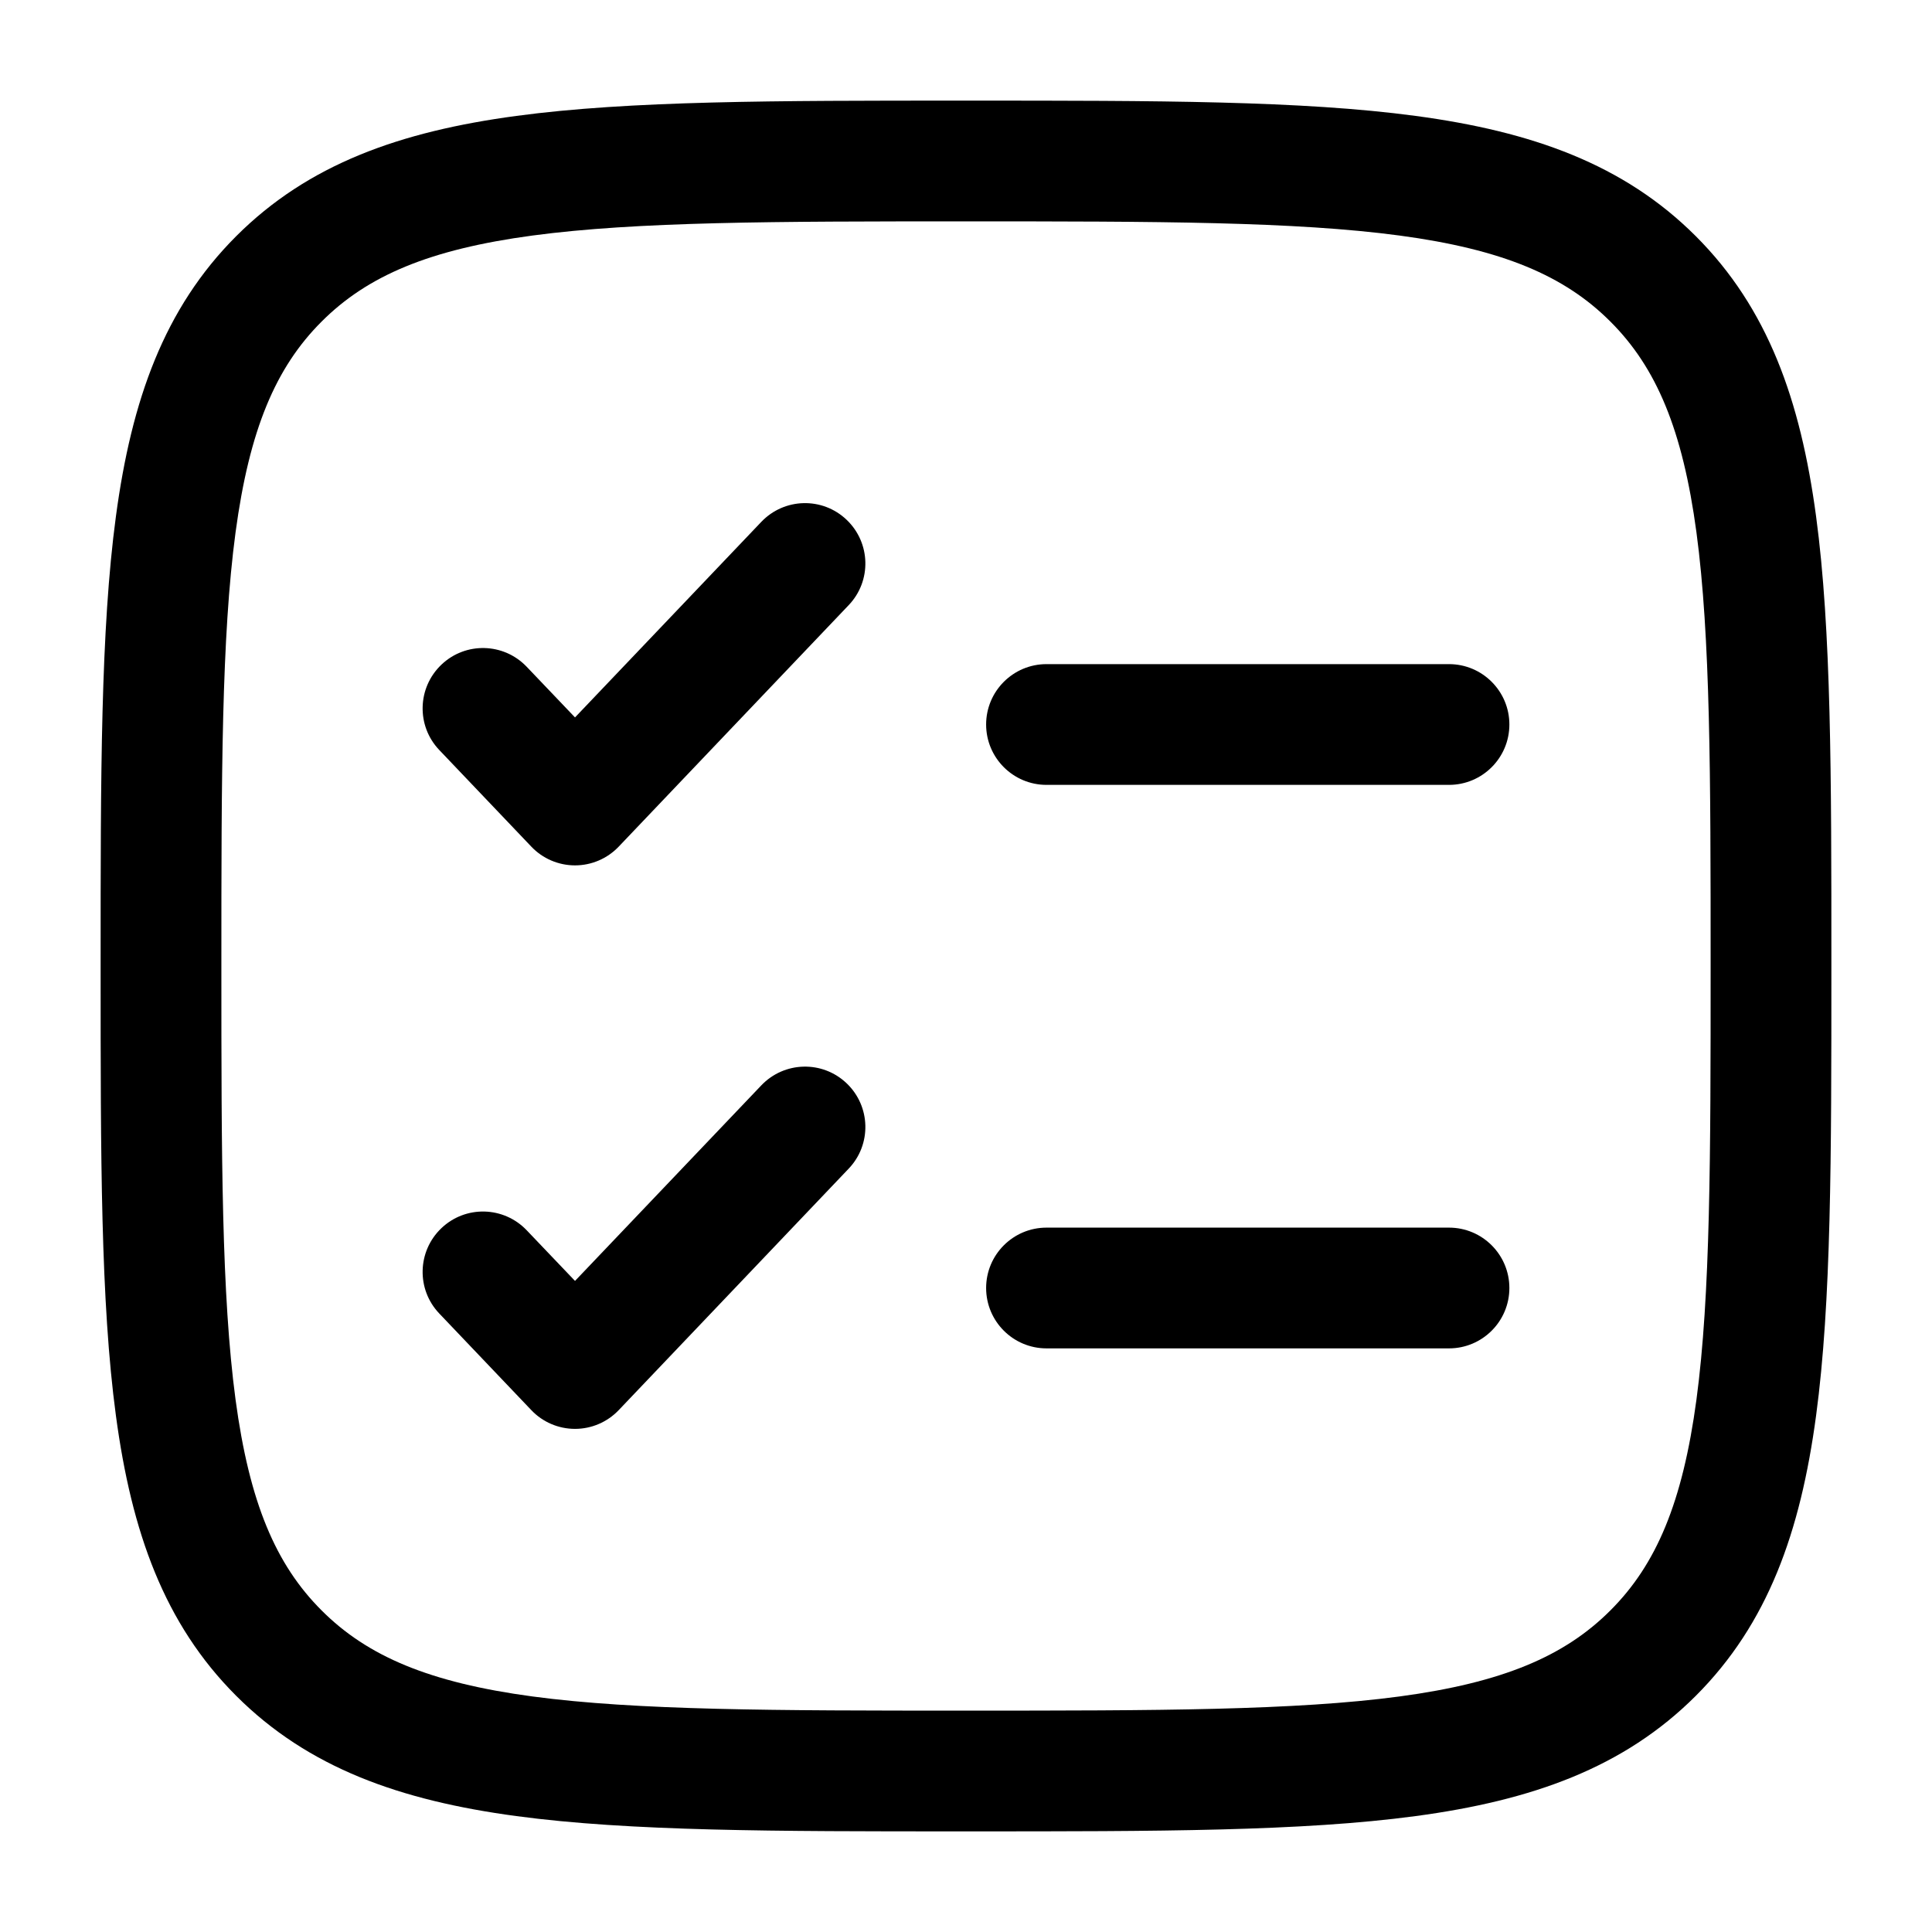
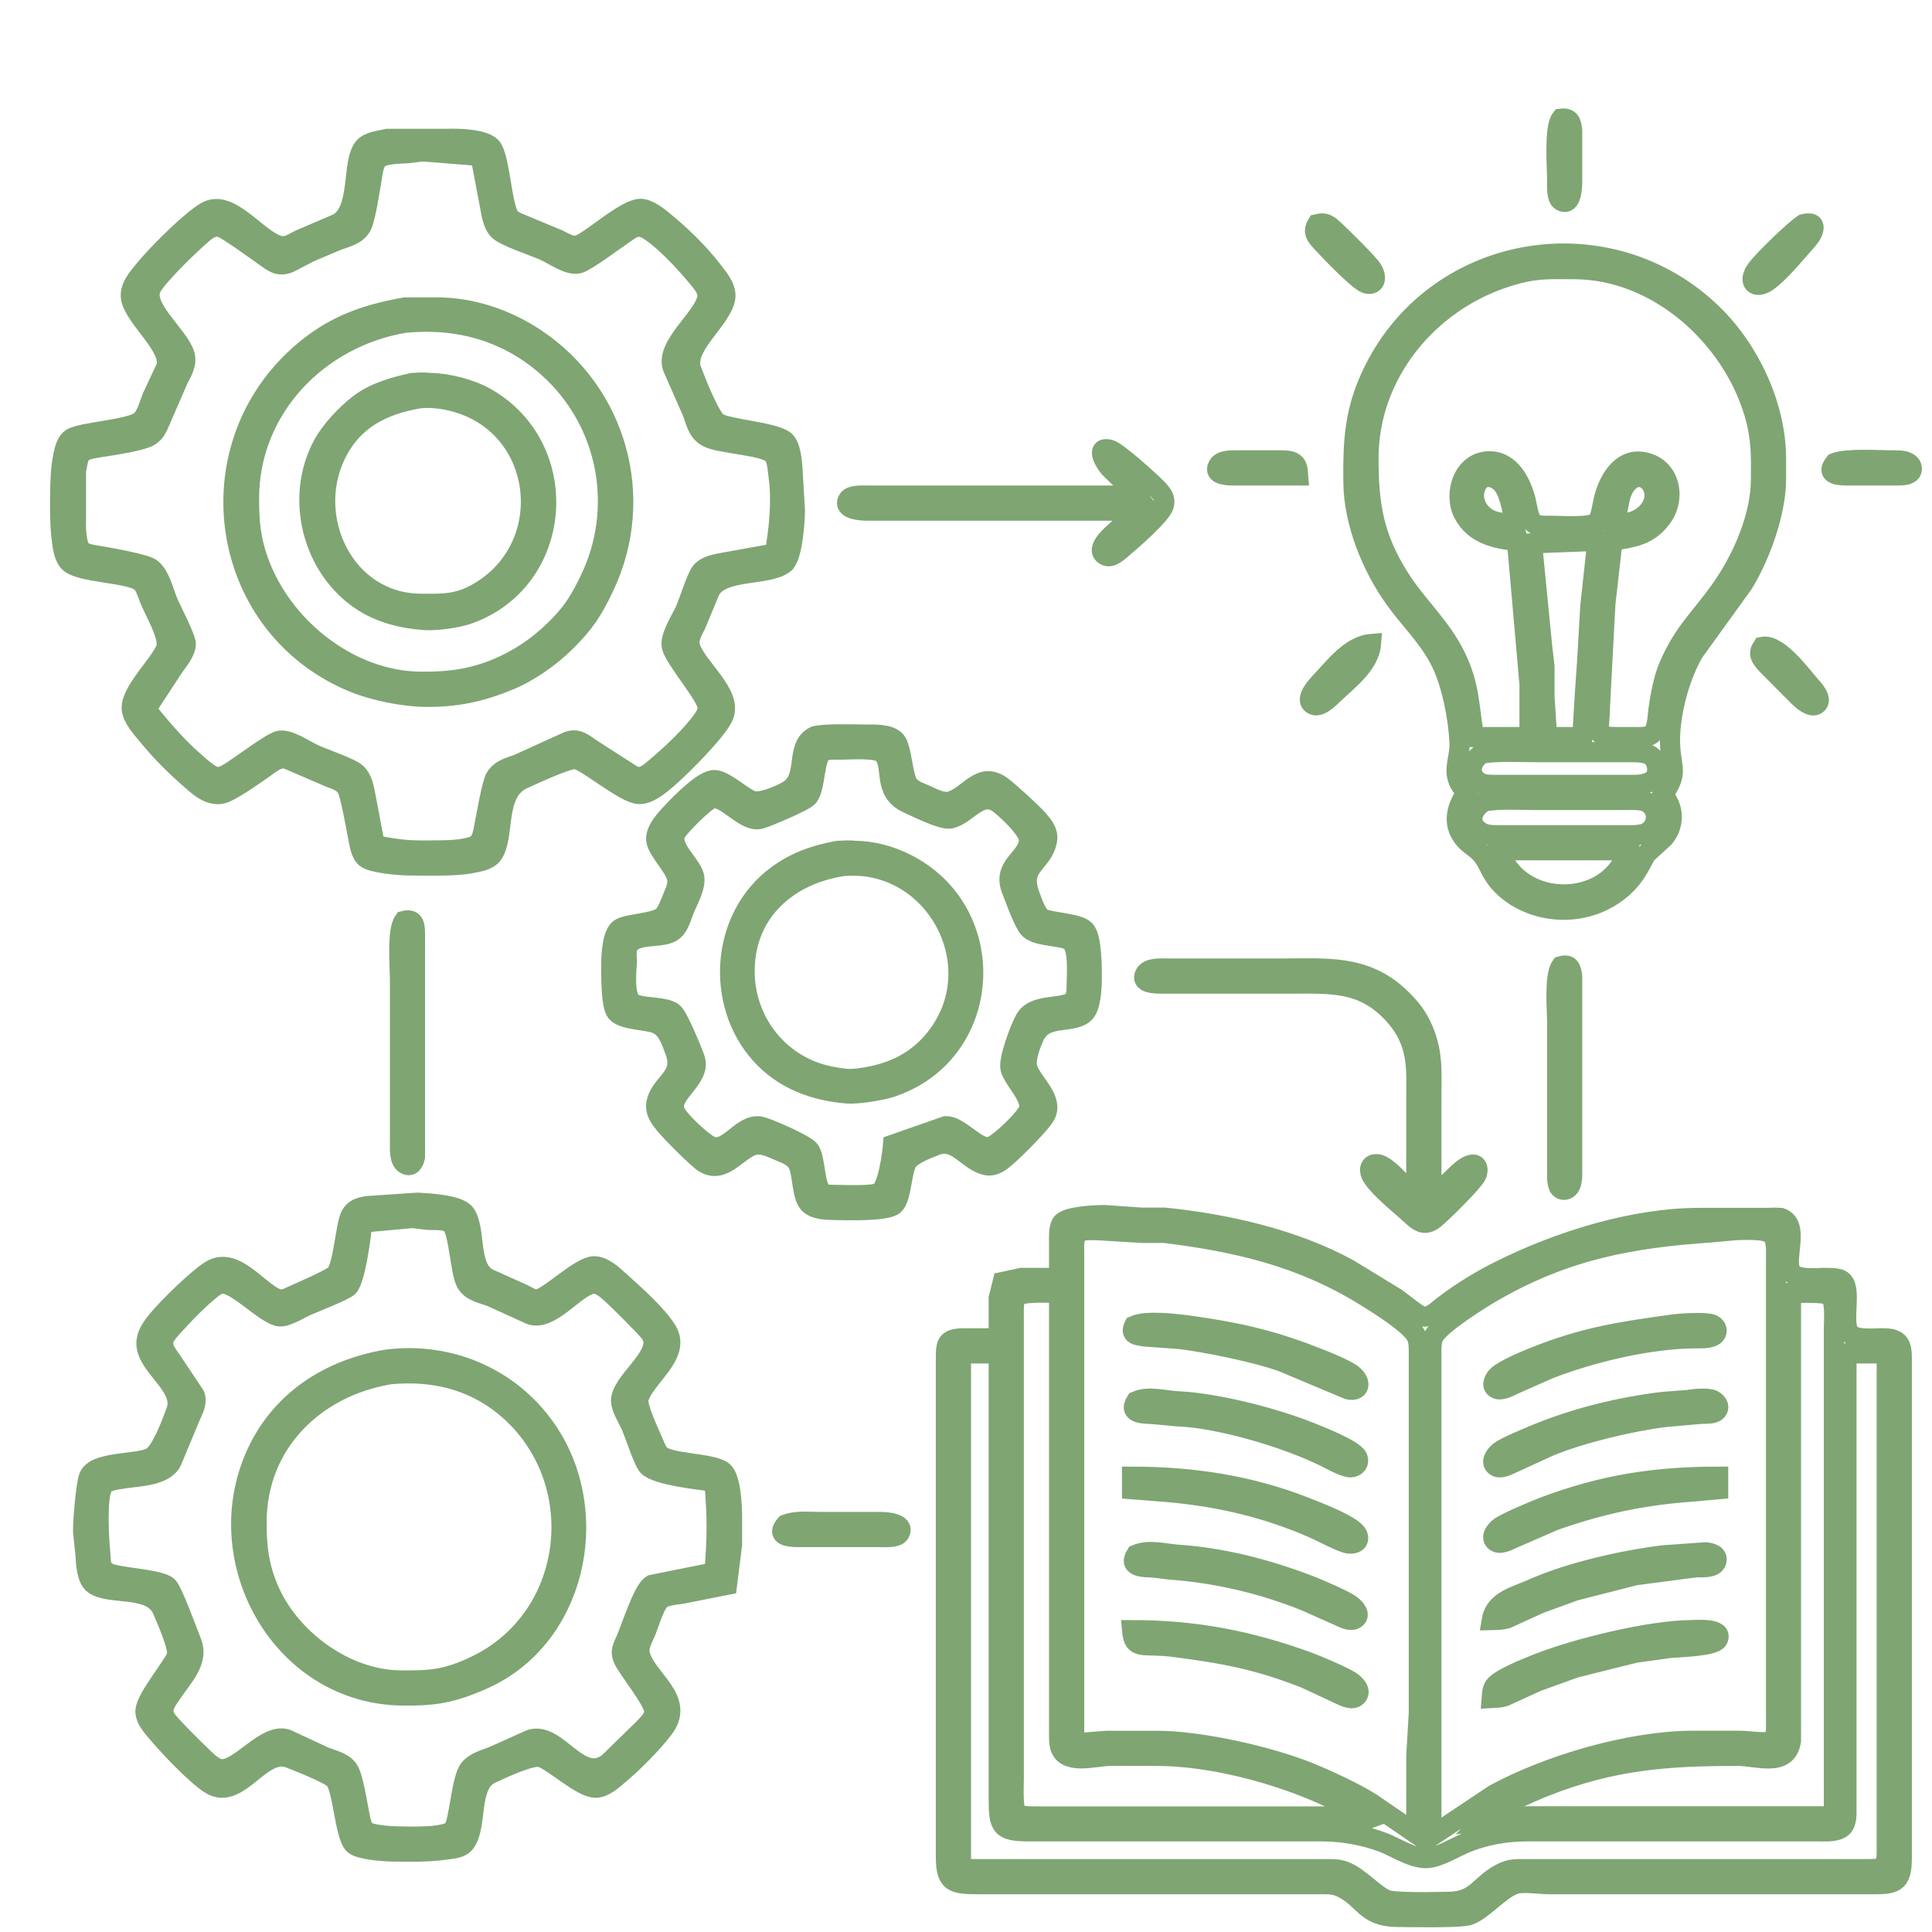
- <svg xmlns="http://www.w3.org/2000/svg" width="800px" height="800px" viewBox="0 0 24 24" fill="black">
-   <path fill-rule="evenodd" clip-rule="evenodd" d="M11.943 1.25H12.057C14.366 1.25 16.175 1.25 17.586 1.44C19.031 1.634 20.171 2.039 21.066 2.934C21.961 3.829 22.366 4.969 22.56 6.414C22.75 7.825 22.75 9.634 22.75 11.943V12.057C22.75 14.366 22.75 16.175 22.56 17.586C22.366 19.031 21.961 20.171 21.066 21.066C20.171 21.961 19.031 22.366 17.586 22.56C16.175 22.75 14.366 22.75 12.057 22.75H11.943C9.634 22.75 7.825 22.75 6.414 22.56C4.969 22.366 3.829 21.961 2.934 21.066C2.039 20.171 1.634 19.031 1.44 17.586C1.25 16.175 1.25 14.366 1.25 12.057V11.943C1.25 9.634 1.25 7.825 1.44 6.414C1.634 4.969 2.039 3.829 2.934 2.934C3.829 2.039 4.969 1.634 6.414 1.44C7.825 1.25 9.634 1.25 11.943 1.25ZM6.614 2.926C5.335 3.098 4.564 3.425 3.995 3.995C3.425 4.564 3.098 5.335 2.926 6.614C2.752 7.914 2.75 9.622 2.75 12C2.75 14.378 2.752 16.086 2.926 17.386C3.098 18.665 3.425 19.436 3.995 20.005C4.564 20.575 5.335 20.902 6.614 21.074C7.914 21.248 9.622 21.25 12 21.25C14.378 21.25 16.086 21.248 17.386 21.074C18.665 20.902 19.436 20.575 20.005 20.005C20.575 19.436 20.902 18.665 21.074 17.386C21.248 16.086 21.25 14.378 21.25 12C21.25 9.622 21.248 7.914 21.074 6.614C20.902 5.335 20.575 4.564 20.005 3.995C19.436 3.425 18.665 3.098 17.386 2.926C16.086 2.752 14.378 2.75 12 2.75C9.622 2.75 7.914 2.752 6.614 2.926ZM10.517 6.457C10.817 6.743 10.829 7.217 10.543 7.517L7.686 10.517C7.544 10.666 7.348 10.75 7.143 10.75C6.938 10.75 6.741 10.666 6.6 10.517L5.457 9.317C5.171 9.017 5.183 8.543 5.483 8.257C5.783 7.971 6.257 7.983 6.543 8.283L7.143 8.912L9.457 6.483C9.743 6.183 10.217 6.171 10.517 6.457ZM12.25 9C12.25 8.586 12.586 8.25 13 8.25H18C18.414 8.25 18.75 8.586 18.75 9C18.75 9.414 18.414 9.75 18 9.75H13C12.586 9.75 12.25 9.414 12.25 9ZM10.517 13.457C10.817 13.743 10.829 14.217 10.543 14.517L7.686 17.517C7.544 17.666 7.348 17.75 7.143 17.75C6.938 17.75 6.741 17.666 6.6 17.517L5.457 16.317C5.171 16.017 5.183 15.543 5.483 15.257C5.783 14.971 6.257 14.983 6.543 15.283L7.143 15.912L9.457 13.483C9.743 13.183 10.217 13.171 10.517 13.457ZM12.25 16C12.25 15.586 12.586 15.25 13 15.25H18C18.414 15.25 18.75 15.586 18.75 16C18.75 16.414 18.414 16.75 18 16.75H13C12.586 16.75 12.25 16.414 12.25 16Z" />
+ <svg xmlns="http://www.w3.org/2000/svg" width="100" height="100" fill="none" stroke="#7fa573" stroke-width="8" viewBox="0 0 768 768">
+   <path id="Selection" d="M 620.58,47.17            C 624.13,46.74 624.66,48.75 624.97,52.00              624.97,52.00 624.97,71.00 624.97,71.00              625.00,72.94 625.09,82.47 620.58,79.83              618.64,78.69 619.00,73.97 619.00,72.00              618.99,66.62 617.73,50.86 620.58,47.17 Z            M 154.00,55.21            C 154.00,55.21 178.00,55.21 178.00,55.21              182.22,55.01 192.37,55.29 195.27,58.51              198.82,62.46 199.36,82.67 202.73,86.49              203.90,87.82 205.44,88.38 207.02,89.03              207.02,89.03 222.00,95.27 222.00,95.27              224.57,96.52 227.03,98.30 230.00,97.43              234.74,96.03 249.04,82.53 255.00,83.03              257.72,83.26 260.94,85.65 263.00,87.32              270.60,93.49 277.61,100.23 283.57,108.00              285.90,111.03 289.16,114.91 288.20,119.00              286.16,127.70 271.51,137.96 274.83,147.00              276.33,151.09 282.17,166.02 285.22,168.02              289.35,170.72 308.74,171.78 312.27,175.56              314.14,177.57 314.67,182.32 314.93,185.00              314.93,185.00 316.00,203.00 316.00,203.00              315.95,207.33 315.00,221.55 311.69,224.07              304.92,229.21 286.45,225.92 282.10,235.04              282.10,235.04 276.74,248.00 276.74,248.00              275.40,250.80 273.41,253.77 274.30,257.00              276.54,265.18 291.75,276.02 287.42,285.00              284.49,291.08 270.41,305.07 265.00,309.70              262.24,312.06 257.80,315.80 254.00,315.65              248.37,315.42 233.42,302.63 229.00,301.77              226.03,301.19 211.65,308.00 208.00,309.62              196.24,314.86 200.96,332.35 195.84,339.57              194.06,342.08 189.85,342.65 187.00,343.20              180.56,344.43 168.93,344.08 162.00,344.00              158.58,343.96 147.98,343.07 145.51,341.07              143.35,339.31 142.92,335.60 142.40,333.00              141.66,329.34 139.32,315.56 137.84,313.22              136.22,310.66 133.66,309.97 131.00,308.95              131.00,308.95 114.00,301.63 114.00,301.63              110.34,300.90 107.81,303.34 105.00,305.28              101.54,307.68 91.57,314.88 88.00,315.54              83.75,316.34 80.01,313.44 77.00,310.82              69.52,304.31 64.77,299.63 58.43,292.00              56.27,289.39 52.75,285.44 52.38,282.00              51.65,275.16 63.21,264.52 65.94,258.00              67.84,253.46 61.28,242.85 59.42,238.00              58.66,236.01 57.79,233.07 56.30,231.56              52.31,227.52 31.90,227.89 27.51,223.49              25.31,221.29 24.86,216.99 24.51,214.00              23.63,208.49 23.73,190.51 24.51,185.00              25.09,181.77 25.53,176.23 28.43,174.28              32.14,171.80 51.62,170.79 55.73,167.42              58.33,165.27 59.21,161.06 60.45,158.00              60.45,158.00 66.07,146.00 66.07,146.00              68.55,138.13 54.17,127.09 52.18,119.00              51.06,114.46 54.96,110.25 57.62,107.00              62.32,101.26 75.78,87.69 82.00,84.16              91.46,78.79 102.32,95.45 111.00,97.69              114.08,98.49 116.37,96.66 119.00,95.37              119.00,95.37 133.98,88.95 133.98,88.95              143.76,84.12 139.52,64.37 144.74,58.51              146.78,56.21 151.09,55.91 154.00,55.21 Z            M 191.00,62.00            C 191.00,62.00 168.00,60.18 168.00,60.18              168.00,60.18 162.00,60.91 162.00,60.91              158.91,61.14 153.03,61.00 150.56,62.98              148.48,64.66 148.17,68.51 147.75,71.00              147.11,74.83 145.25,87.10 143.69,89.89              141.65,93.54 137.61,94.22 134.00,95.61              134.00,95.61 123.00,100.26 123.00,100.26              123.00,100.26 115.00,104.43 115.00,104.43              110.60,106.21 108.53,104.17 105.00,101.71              101.98,99.60 90.63,91.27 88.00,90.42              84.33,89.23 81.58,91.90 79.00,94.17              74.57,98.09 63.01,109.26 60.30,114.00              55.79,121.91 71.01,133.12 73.38,141.00              74.46,144.62 72.32,147.85 70.75,151.00              70.75,151.00 63.38,168.00 63.38,168.00              62.45,170.08 61.70,171.76 59.78,173.15              56.83,175.27 45.10,176.90 41.00,177.59              38.74,177.97 34.28,178.43 32.60,179.93              30.95,181.40 30.72,184.88 30.21,187.00              30.21,187.00 30.21,207.00 30.21,207.00              30.03,209.66 30.38,216.38 32.01,218.42              33.56,220.36 37.67,220.68 40.00,221.08              43.70,221.71 57.40,224.16 59.87,225.85              63.47,228.32 64.95,234.92 66.60,239.00              68.01,242.46 73.87,253.51 73.86,256.00              73.85,259.02 70.84,262.61 69.14,265.00              69.14,265.00 58.00,282.00 58.00,282.00              63.79,289.06 70.10,296.62 77.00,302.58              79.09,304.38 83.35,308.49 86.00,308.85              88.68,309.20 91.86,306.75 94.00,305.33              97.30,303.15 108.16,295.05 111.00,294.47              114.87,293.68 121.28,298.28 125.00,299.97              128.81,301.71 139.45,305.23 141.70,307.42              144.28,309.92 144.72,313.64 145.40,317.00              145.40,317.00 149.00,336.00 149.00,336.00              161.85,338.42 164.07,338.15 177.00,338.00              180.09,337.96 187.00,337.46 189.49,335.69              191.74,334.09 192.09,330.53 192.60,328.00              193.34,324.35 195.50,311.53 196.98,309.11              199.04,305.74 202.57,305.06 206.00,303.77              206.00,303.77 226.00,294.67 226.00,294.67              229.77,293.45 232.01,295.66 235.00,297.66              235.00,297.66 252.00,308.58 252.00,308.58              255.71,309.78 258.35,307.09 261.00,304.87              266.92,299.89 275.05,292.30 279.43,286.00              280.49,284.47 281.40,282.93 281.30,281.00              281.06,276.61 268.19,262.01 267.05,257.00              266.20,253.27 270.57,246.51 272.22,243.00              273.96,239.29 276.84,229.46 278.70,227.30              280.97,224.66 284.77,224.25 288.00,223.60              288.00,223.60 308.00,220.00 308.00,220.00              309.66,210.72 310.83,199.36 309.58,190.00              309.22,187.33 309.05,182.52 307.26,180.56              303.86,176.85 286.09,176.47 281.11,173.69              277.35,171.60 276.66,167.73 275.31,164.00              275.31,164.00 267.39,146.00 267.39,146.00              264.49,137.52 279.09,126.77 281.03,119.00              281.93,115.38 279.19,112.59 277.08,110.00              272.47,104.37 264.06,95.36 258.00,91.55              253.18,88.52 251.16,90.83 247.00,93.66              243.71,95.89 232.97,103.92 230.00,104.71              226.08,105.74 219.92,101.12 216.00,99.43              212.10,97.75 200.74,93.99 198.31,91.58              195.86,89.16 195.43,85.25 194.80,82.00              194.80,82.00 191.00,62.00 191.00,62.00 Z            M 523.62,89.08            C 527.23,88.21 528.32,89.61 531.00,92.06              533.42,94.26 544.03,104.80 545.40,107.00              547.79,110.82 546.28,113.76 542.95,112.60              539.98,111.57 528.71,99.91 526.06,97.00              523.60,94.31 521.50,92.48 523.62,89.08 Z            M 716.96,89.07            C 719.38,88.54 721.83,88.49 720.60,92.05              719.88,94.13 716.80,97.25 715.28,99.00              712.30,102.44 704.88,111.10 701.02,112.77              697.24,114.40 694.90,111.64 698.32,107.00              701.07,103.27 713.09,91.61 716.96,89.07 Z            M 583.00,315.00            C 575.84,307.73 580.55,302.74 580.17,295.00              579.68,285.21 577.11,271.75 572.73,263.00              567.90,253.35 560.58,246.58 554.43,238.00              545.32,225.31 538.19,207.78 538.00,192.00              537.80,174.97 538.40,162.71 546.27,147.00              571.96,95.75 640.34,85.21 680.99,125.04              695.57,139.33 705.90,161.40 706.00,182.00              706.00,182.00 706.00,191.00 706.00,191.00              705.84,203.94 699.69,221.05 692.94,232.00              692.94,232.00 673.46,259.00 673.46,259.00              667.48,268.83 663.17,285.49 663.94,297.00              664.54,306.08 667.09,307.36 661.00,316.00              665.49,320.81 665.80,327.70 661.57,332.90              661.57,332.90 654.69,339.21 654.69,339.21              652.17,342.42 649.94,351.87 637.00,358.18              624.17,364.44 607.32,362.15 597.10,351.90              592.66,347.44 592.05,343.51 589.37,340.10              586.73,336.76 584.04,336.06 581.65,332.90              577.13,326.92 579.20,320.59 583.00,315.00 Z            M 641.00,215.00            C 641.00,215.00 638.17,240.00 638.17,240.00              638.17,240.00 636.00,281.00 636.00,281.00              635.95,290.96 633.10,292.93 643.00,293.00              643.00,293.00 651.00,293.00 651.00,293.00              653.08,292.96 655.55,293.09 657.07,291.40              658.84,289.43 658.93,284.60 659.28,282.00              659.98,276.80 661.29,269.78 663.34,265.00              669.33,250.96 676.07,245.73 684.28,234.00              692.61,222.10 699.82,205.75 700.00,191.00              700.11,180.94 700.23,173.85 697.28,164.00              688.14,133.51 658.81,107.16 626.00,107.00              614.94,106.95 609.90,106.58 599.00,110.03              567.70,119.94 544.05,148.65 544.00,182.00              543.97,200.82 546.10,213.76 556.44,230.00              563.49,241.09 572.56,248.68 578.63,261.00              584.38,272.67 583.88,281.17 586.00,293.00              586.00,293.00 608.00,293.00 608.00,293.00              608.00,293.00 608.00,272.00 608.00,272.00              608.00,272.00 603.00,215.00 603.00,215.00              594.58,214.31 585.85,212.23 581.69,204.00              577.68,196.07 581.76,183.42 592.00,183.37              600.55,183.33 604.71,191.97 606.52,199.00              607.14,201.40 607.64,206.49 609.58,207.98              611.23,209.24 614.96,209.00 617.00,209.00              620.62,209.01 632.83,209.94 635.02,207.40              636.28,205.93 636.96,201.06 637.42,199.00              639.07,191.72 643.96,182.17 653.00,183.62              663.96,185.39 666.48,198.04 660.44,205.98              655.03,213.11 649.06,213.53 641.00,215.00 Z            M 161.00,122.21            C 161.00,122.21 173.00,122.21 173.00,122.21              187.20,122.07 201.28,126.81 213.00,134.67              245.28,156.31 256.80,197.88 240.22,233.00              235.80,242.36 232.46,247.62 225.00,254.99              218.61,261.29 210.34,267.14 202.00,270.55              190.78,275.13 181.13,277.14 169.00,277.00              160.48,276.90 148.90,274.59 141.00,271.40              87.35,249.73 76.23,179.37 119.00,141.17              131.69,129.84 144.54,125.12 161.00,122.21 Z            M 161.00,128.29            C 126.55,133.99 99.06,162.32 99.00,198.00              98.99,207.20 99.56,214.21 102.70,223.00              112.04,249.17 138.68,270.67 167.00,271.00              178.98,271.14 188.99,269.77 200.00,264.69              208.91,260.58 216.21,255.09 222.96,248.00              228.27,242.43 230.89,237.81 234.24,231.00              248.39,202.29 241.97,167.67 218.00,146.17              201.92,131.75 182.23,126.28 161.00,128.29 Z            M 164.00,152.24            C 166.60,152.11 168.36,151.94 171.00,152.24              177.87,152.31 187.02,154.67 193.00,158.04              228.05,177.83 224.20,230.73 186.00,244.14              181.73,245.63 173.48,246.78 169.00,246.49              160.26,245.92 151.40,243.74 144.00,238.90              124.18,225.95 117.07,197.97 128.32,177.00              131.47,171.13 137.68,164.52 143.00,160.51              149.00,155.99 156.71,153.80 164.00,152.24 Z            M 167.00,158.29            C 152.17,160.74 140.10,166.74 133.32,181.00              121.24,206.43 137.19,239.65 167.00,240.00              177.08,240.11 183.07,240.21 192.00,234.45              221.31,215.57 215.86,170.15 182.00,160.04              177.18,158.60 172.01,157.86 167.00,158.29 Z            M 452.00,197.00            C 449.33,193.44 448.18,192.73 445.00,189.83              445.00,189.83 441.08,186.00 441.08,186.00              439.57,184.36 435.06,177.31 441.08,178.73              444.00,179.41 457.28,191.48 459.89,194.17              461.75,196.09 463.51,198.15 462.60,201.00              461.38,204.84 449.57,215.03 446.00,218.03              444.44,219.34 441.72,222.00 439.47,220.83              434.53,218.27 443.32,211.49 445.00,209.91              445.00,209.91 452.00,203.00 452.00,203.00              452.00,203.00 363.00,203.00 363.00,203.00              363.00,203.00 345.00,203.00 345.00,203.00              343.05,202.99 334.71,202.77 337.17,198.58              338.31,196.64 343.03,197.00 345.00,197.00              345.00,197.00 452.00,197.00 452.00,197.00 Z            M 516.00,189.00            C 516.00,189.00 503.00,189.00 503.00,189.00              503.00,189.00 490.00,189.00 490.00,189.00              488.06,188.96 482.30,188.85 484.17,185.26              485.36,182.97 488.81,183.04 491.00,183.00              491.00,183.00 508.00,183.00 508.00,183.00              509.82,183.01 512.92,182.85 514.40,184.02              515.96,185.26 515.85,187.23 516.00,189.00 Z            M 729.36,184.02            C 734.14,182.17 746.32,182.96 752.00,183.00              753.63,183.01 756.37,182.94 757.84,183.60              758.90,184.07 759.80,184.78 759.97,186.01              760.43,189.38 755.00,188.99 753.00,189.00              753.00,189.00 736.00,189.00 736.00,189.00              732.70,188.99 724.97,189.42 729.36,184.02 Z            M 602.00,208.00            C 601.59,204.97 601.10,201.94 600.25,199.00              599.71,197.14 598.90,194.80 597.78,193.16              594.76,188.92 588.95,187.94 586.74,193.16              584.32,198.76 587.59,204.71 593.00,206.85              595.97,208.03 598.88,207.97 602.00,208.00 Z            M 642.00,208.00            C 644.79,207.97 647.35,208.07 650.00,206.99              651.76,206.27 653.42,205.18 654.72,203.79              662.92,195.09 652.36,183.82 646.00,193.11              645.03,194.53 644.39,196.34 643.93,198.00              643.93,198.00 642.00,208.00 642.00,208.00 Z            M 635.00,215.00            C 635.00,215.00 609.00,216.00 609.00,216.00              609.00,216.00 613.04,257.00 613.04,257.00              613.04,257.00 613.96,265.00 613.96,265.00              613.96,265.00 613.96,277.00 613.96,277.00              613.96,277.00 615.00,293.00 615.00,293.00              615.00,293.00 629.00,293.00 629.00,293.00              629.00,293.00 630.00,276.00 630.00,276.00              630.00,276.00 630.91,263.00 630.91,263.00              630.91,263.00 632.17,241.00 632.17,241.00              632.17,241.00 635.00,215.00 635.00,215.00 Z            M 545.00,256.00            C 544.34,264.16 535.66,270.57 530.00,275.98              528.33,277.58 524.25,281.81 521.64,279.92              518.63,277.73 523.57,272.57 525.04,271.00              530.37,265.32 536.90,256.65 545.00,256.00 Z            M 700.62,257.13            C 706.67,255.92 715.38,267.60 719.15,272.00              720.44,273.50 724.83,277.91 722.21,279.95              720.03,281.64 716.46,278.28 715.00,276.94              715.00,276.94 702.15,264.00 702.15,264.00              699.97,261.42 698.73,260.07 700.62,257.13 Z            M 324.11,292.56            C 329.40,291.58 338.31,291.99 344.00,292.00              347.43,292.01 353.66,291.71 356.07,294.56              358.48,297.42 358.78,308.47 360.98,311.73              362.41,313.85 364.75,314.65 367.00,315.60              370.23,316.97 374.55,319.59 378.00,318.51              385.22,316.25 389.67,306.51 398.00,312.43              400.93,314.51 410.41,323.21 412.81,326.00              414.81,328.32 416.78,330.74 416.22,334.00              414.63,343.34 404.76,343.96 409.40,356.00              410.45,358.71 411.81,363.40 414.27,364.98              417.02,366.74 428.44,366.87 431.26,369.73              434.04,372.56 434.04,384.90 434.00,389.00              433.95,392.63 433.73,400.76 430.69,403.07              425.29,407.16 415.19,403.09 411.11,412.02              409.55,415.43 407.23,421.39 408.52,425.00              410.53,430.63 418.65,436.73 415.67,443.00              414.06,446.39 403.22,457.04 400.00,459.81              397.70,461.79 395.23,463.83 392.00,463.17              384.78,461.70 380.34,452.07 372.00,455.31              368.65,456.61 362.10,459.02 360.43,462.13              358.31,466.07 358.32,476.54 355.28,479.02              352.13,481.59 336.56,481.05 332.00,481.00              328.83,480.96 323.94,480.87 321.58,478.44              318.57,475.33 319.20,465.77 316.99,462.21              315.45,459.72 312.58,458.67 310.00,457.60              306.61,456.20 302.66,454.01 299.00,455.38              292.74,457.72 287.36,466.71 280.00,462.26              277.24,460.59 266.63,449.82 264.33,447.00              262.50,444.76 260.46,442.07 260.87,439.00              261.98,430.58 272.35,428.48 268.41,418.00              266.84,413.85 265.41,408.72 260.96,406.89              257.14,405.32 247.58,405.53 244.99,402.28              242.81,399.54 242.96,386.83 243.00,383.00              243.05,379.46 243.35,371.34 246.43,369.17              249.30,367.16 260.23,367.15 263.49,364.27              265.20,362.76 266.80,358.23 267.72,356.00              268.66,353.70 269.65,351.56 269.12,349.00              268.18,344.51 261.43,338.21 260.87,334.00              260.33,329.86 265.38,324.77 268.04,322.00              270.98,318.93 279.76,309.95 284.00,310.08              288.15,310.20 295.34,317.17 299.00,318.35              302.42,319.46 309.85,316.23 312.95,314.47              322.10,309.27 315.40,296.62 324.11,292.56 Z            M 355.00,455.00            C 355.00,455.00 376.00,447.66 376.00,447.66              380.70,447.61 386.65,454.62 391.00,455.76              392.14,456.07 392.86,456.13 394.00,455.76              397.16,454.71 408.08,444.37 409.01,441.00              410.34,436.21 403.27,429.71 401.74,425.00              400.63,421.56 405.60,408.52 407.56,405.13              411.49,398.32 423.62,401.67 426.83,397.44              428.05,395.83 427.97,392.94 428.00,391.00              428.05,386.90 428.90,376.56 425.49,374.01              422.56,371.81 412.97,372.50 409.41,369.42              407.02,367.34 403.68,357.49 402.25,354.00              398.11,343.89 408.65,341.61 409.04,334.00              409.24,330.06 400.14,321.62 397.00,319.32              389.74,314.00 384.62,323.69 378.00,325.34              374.74,326.15 364.55,320.96 361.00,319.38              350.46,314.68 355.59,304.61 351.07,299.60              348.79,297.07 337.60,297.99 334.00,298.00              332.34,298.00 328.86,297.86 327.43,298.57              323.29,300.64 324.44,312.73 321.26,316.70              319.85,318.47 305.06,324.72 302.28,325.49              296.00,327.24 288.56,316.03 283.00,317.44              280.32,318.12 270.08,328.42 268.70,331.00              265.74,336.57 274.15,342.83 275.81,348.00              277.08,351.93 273.32,358.13 271.81,362.00              270.63,365.04 269.81,368.88 266.78,370.57              261.81,373.34 251.42,370.40 249.22,377.06              249.02,378.43 249.02,380.55 249.22,382.00              248.95,386.00 247.90,396.35 251.43,398.71              254.78,400.95 264.37,399.91 267.59,402.60              269.60,404.29 275.12,417.69 276.20,420.83              278.85,428.49 266.59,434.30 267.96,441.00              268.71,444.62 278.74,453.63 282.00,455.36              289.05,459.12 294.56,446.62 302.00,447.77              304.88,448.21 320.41,455.09 321.84,457.27              324.46,461.26 323.45,472.44 327.43,474.43              328.75,475.08 331.50,474.99 333.00,475.00              336.37,475.02 347.29,475.55 349.69,473.98              352.97,471.82 354.67,459.00 355.00,455.00 Z            M 589.06,299.60            C 584.69,302.28 583.25,308.09 588.15,310.98              590.20,312.19 593.65,312.00 596.00,312.00              596.00,312.00 650.00,312.00 650.00,312.00              654.91,311.91 659.92,310.23 658.53,304.04              657.45,299.25 653.01,299.06 649.00,299.00              649.00,299.00 611.00,299.00 611.00,299.00              605.18,299.00 594.25,298.46 589.06,299.60 Z            M 590.04,318.60            C 584.91,321.60 583.04,327.68 589.06,330.98              591.27,332.19 594.52,332.00 597.00,332.00              597.00,332.00 646.00,332.00 646.00,332.00              648.68,332.00 652.44,332.22 654.83,330.83              659.28,328.16 659.49,321.69 654.83,319.02              652.76,317.80 649.40,318.00 647.00,318.00              647.00,318.00 610.00,318.00 610.00,318.00              604.38,318.00 595.20,317.48 590.04,318.60 Z            M 647.00,338.00            C 647.00,338.00 596.00,338.00 596.00,338.00              603.47,361.43 640.12,361.34 647.00,338.00 Z            M 333.00,338.23            C 335.58,338.11 337.38,337.94 340.00,338.23              346.91,338.31 353.83,340.18 360.00,343.27              398.35,362.44 395.03,418.81 354.00,432.25              350.24,433.48 340.85,434.97 337.00,434.68              323.76,433.68 311.36,429.11 302.30,418.96              284.07,398.54 286.58,364.29 309.00,347.93              316.47,342.48 324.00,339.91 333.00,338.23 Z            M 335.00,344.29            C 313.44,347.58 296.53,362.10 296.01,385.00              295.53,406.11 310.06,424.40 331.00,428.08              334.83,428.75 337.06,429.18 341.00,428.71              354.16,427.16 365.29,422.07 373.21,411.00              393.96,382.02 370.53,340.99 335.00,344.29 Z            M 160.58,366.08            C 165.08,364.89 164.93,368.51 164.96,372.00              164.96,372.00 164.96,388.00 164.96,388.00              164.96,388.00 164.96,446.00 164.96,446.00              164.96,446.00 164.96,459.94 164.96,459.94              164.54,461.77 163.55,464.03 161.26,462.83              158.59,461.44 159.01,456.54 159.00,454.00              159.00,454.00 159.00,390.00 159.00,390.00              159.00,384.54 157.71,370.00 160.58,366.08 Z            M 620.56,384.07            C 623.91,383.12 624.52,384.83 624.96,388.02              624.96,388.02 624.96,404.00 624.96,404.00              624.96,404.00 624.96,465.00 624.96,465.00              624.98,467.38 625.27,472.52 621.99,472.97              621.20,473.08 620.51,472.78 619.99,472.21              618.75,470.84 619.00,466.81 619.00,465.00              619.00,465.00 619.00,407.00 619.00,407.00              619.00,401.63 617.74,388.02 620.56,384.07 Z            M 563.00,476.00            C 563.00,476.00 563.00,439.00 563.00,439.00              563.00,424.84 564.33,414.47 553.82,403.04              541.79,389.96 529.01,391.00 513.00,391.00              513.00,391.00 478.00,391.00 478.00,391.00              478.00,391.00 461.00,391.00 461.00,391.00              459.06,390.96 453.30,390.85 455.17,387.26              456.56,384.59 461.46,385.01 464.00,385.00              464.00,385.00 510.00,385.00 510.00,385.00              527.07,385.00 542.36,383.42 556.00,396.09              559.44,399.29 562.50,402.78 564.62,407.00              569.90,417.46 569.00,425.84 569.00,437.00              569.00,437.00 569.00,476.00 569.00,476.00              572.21,473.68 573.52,472.28 576.28,469.58              576.28,469.58 580.01,466.02 580.01,466.02              586.86,459.95 588.16,464.15 586.92,467.02              585.77,469.67 574.70,480.49 572.00,482.94              570.00,484.76 567.93,486.84 565.00,485.83              563.17,485.20 560.50,482.49 559.00,481.16              555.66,478.21 545.68,470.03 544.74,466.06              544.18,463.68 545.73,462.30 548.06,462.88              550.70,463.54 554.07,467.10 556.00,469.00              556.00,469.00 563.00,476.00 563.00,476.00 Z            M 289.00,630.00            C 289.00,630.00 271.00,633.57 271.00,633.57              268.36,634.01 264.61,634.10 262.51,635.85              260.28,637.72 258.09,645.05 256.94,648.00              255.70,651.17 253.43,654.53 254.44,658.00              257.23,667.71 272.47,675.52 263.86,687.00              259.47,692.86 251.63,700.69 246.00,705.41              243.53,707.48 240.36,710.47 237.00,710.64              231.37,710.94 220.19,700.11 215.00,698.49              211.35,697.34 198.93,703.28 195.02,705.10              185.96,709.34 189.98,725.90 184.86,732.52              183.06,734.85 179.69,734.88 177.00,735.27              170.05,736.27 163.01,736.08 156.00,736.00              152.74,735.96 143.00,735.28 140.72,733.18              137.08,729.80 136.40,711.50 133.15,707.42              131.41,705.24 118.32,700.08 115.00,698.80              103.88,694.51 95.04,715.86 84.00,709.44              78.54,706.26 67.03,694.14 62.75,689.00              60.71,686.54 57.64,683.42 57.83,680.00              58.11,674.85 69.37,661.77 70.34,658.00              71.15,654.83 66.12,643.56 64.61,640.02              60.33,629.91 43.92,634.37 37.43,629.83              34.39,627.70 34.21,621.40 33.98,618.00              33.98,618.00 33.04,609.00 33.04,609.00              32.89,605.42 34.18,590.09 35.34,587.12              37.80,580.80 54.00,582.30 59.95,579.49              63.97,577.59 68.37,565.47 70.02,561.00              73.46,551.69 60.41,544.56 58.44,536.00              57.44,531.65 59.88,528.21 62.47,525.00              66.41,520.11 78.74,507.98 84.00,504.88              94.09,498.93 104.28,515.76 111.42,516.56              113.03,516.73 114.61,515.88 116.01,515.23              119.11,513.79 131.90,508.34 133.42,506.59              136.54,502.99 137.38,486.90 139.43,483.14              140.90,480.45 143.18,479.94 146.00,479.44              146.00,479.44 166.00,478.09 166.00,478.09              170.39,478.34 182.30,478.94 184.86,482.43              189.42,488.62 185.80,503.94 194.05,508.21              194.05,508.21 207.99,514.48 207.99,514.48              209.99,515.44 211.98,516.99 214.28,516.38              218.85,515.16 230.66,503.55 236.00,503.37              239.73,503.24 243.41,506.74 246.00,509.07              251.80,514.30 261.11,522.42 265.11,529.00              270.97,538.64 256.13,547.45 253.83,556.00              252.97,559.19 258.47,570.38 259.97,574.00              260.62,575.58 261.20,577.22 262.51,578.42              266.44,582.03 283.46,581.48 287.47,585.01              290.57,587.74 290.99,598.89 291.00,603.00              291.00,603.00 291.00,614.00 291.00,614.00              291.00,614.00 289.00,630.00 289.00,630.00 Z            M 284.00,589.00            C 278.37,588.25 260.94,586.46 257.51,582.70              255.85,580.88 252.35,570.21 250.99,567.00              249.68,563.91 246.40,559.13 246.92,556.00              248.27,547.84 264.17,538.15 258.55,530.00              257.07,527.85 245.42,516.31 243.00,514.17              240.84,512.27 238.13,509.73 235.00,510.43              228.36,511.94 218.91,525.19 211.00,522.60              211.00,522.60 195.00,515.34 195.00,515.34              191.50,514.12 187.28,513.36 185.31,509.87              182.95,505.68 182.47,489.54 179.42,486.60              177.24,484.50 172.86,485.11 170.00,484.91              170.00,484.91 164.00,484.18 164.00,484.18              164.00,484.18 144.00,486.00 144.00,486.00              143.61,490.78 141.30,508.48 138.44,511.49              137.03,512.98 124.86,517.74 122.00,519.00              119.10,520.28 113.88,523.63 111.00,523.27              105.47,522.57 93.52,509.40 88.00,510.27              86.11,510.57 84.42,512.00 83.00,513.19              78.28,517.13 74.04,521.45 69.93,526.00              68.26,527.84 65.47,530.52 64.96,533.00              64.36,535.95 66.73,538.73 68.28,541.00              68.28,541.00 77.43,554.72 77.43,554.72              78.44,557.53 76.84,560.47 75.69,563.00              75.69,563.00 68.21,580.94 68.21,580.94              65.16,586.85 54.95,586.75 49.00,587.75              46.24,588.22 41.97,588.43 40.60,591.30              38.43,595.84 39.28,611.63 39.83,617.00              40.18,620.36 39.55,623.55 43.15,625.28              47.19,627.22 63.18,627.69 66.58,630.59              68.54,632.26 74.72,649.28 76.20,653.00              79.14,660.40 72.19,667.15 68.33,673.00              66.20,676.24 63.66,679.08 65.79,683.00              67.16,685.51 77.33,695.40 80.00,697.98              81.81,699.73 84.52,702.50 87.00,703.13              94.59,705.05 105.24,688.53 114.00,691.40              114.00,691.40 129.00,698.39 129.00,698.39              132.16,699.63 136.12,700.42 138.27,703.22              140.38,705.99 141.99,717.03 142.80,721.00              143.25,723.18 143.68,726.56 145.56,727.98              147.51,729.46 155.38,729.97 158.00,730.00              162.55,730.05 177.15,730.70 180.07,727.41              182.68,724.44 183.24,707.46 186.58,703.22              188.76,700.46 192.82,699.43 196.00,698.19              196.00,698.19 211.00,691.46 211.00,691.46              221.78,688.26 230.38,709.84 242.00,700.66              242.00,700.66 255.98,687.00 255.98,687.00              257.82,685.07 260.19,682.91 260.04,680.00              259.83,675.87 249.40,663.28 247.69,659.28              246.48,656.48 247.62,654.58 248.77,652.00              250.87,647.29 255.57,632.15 259.13,630.01              259.13,630.01 284.00,625.00 284.00,625.00              285.16,610.65 285.16,603.35 284.00,589.00 Z            M 421.00,508.00            C 421.00,508.00 421.00,494.00 421.00,494.00              421.00,491.81 420.79,488.16 422.02,486.31              423.93,483.45 435.46,483.05 439.00,483.00              439.00,483.00 454.00,484.04 454.00,484.04              454.00,484.04 463.00,484.04 463.00,484.04              487.30,486.48 514.46,492.63 536.00,504.44              536.00,504.44 555.00,516.04 555.00,516.04              557.06,517.48 563.30,522.64 565.00,523.18              568.40,524.25 571.50,520.78 574.00,518.90              580.95,513.67 588.23,509.13 596.00,505.25              619.59,493.45 649.41,484.04 676.00,484.14              676.00,484.14 703.00,484.14 703.00,484.14              704.42,484.02 706.55,484.02 707.89,484.14              715.79,486.85 708.79,500.79 712.02,505.69              714.21,509.00 722.36,507.95 726.00,508.00              727.63,508.03 730.25,508.00 731.71,508.74              736.66,511.24 731.95,525.07 735.02,529.69              737.19,532.94 744.46,531.94 748.00,532.00              750.52,532.05 753.40,531.95 754.98,534.31              756.21,536.16 756.00,539.81 756.00,542.00              756.00,542.00 756.00,569.00 756.00,569.00              756.00,569.00 756.00,689.00 756.00,689.00              756.00,689.00 756.00,739.00 756.00,739.00              755.93,748.76 752.84,748.99 744.00,749.01              744.00,749.01 616.00,749.01 616.00,749.01              612.10,748.99 605.08,747.88 602.00,749.01              596.09,751.19 589.48,759.32 584.00,761.28              580.56,762.50 560.03,762.06 555.00,762.00              542.54,761.83 542.16,754.32 533.00,750.14              530.07,748.80 527.13,749.01 524.00,749.00              524.00,749.00 468.00,749.00 468.00,749.00              468.00,749.00 389.00,749.00 389.00,749.00              378.85,748.95 376.02,748.53 376.00,738.00              376.00,738.00 376.00,583.00 376.00,583.00              376.00,583.00 376.00,541.00 376.00,541.00              376.03,534.37 375.75,532.13 383.00,532.00              383.00,532.00 397.00,532.00 397.00,532.00              397.00,532.00 397.00,516.00 397.00,516.00              397.00,516.00 398.60,509.60 398.60,509.60              398.60,509.60 406.00,508.00 406.00,508.00              406.00,508.00 421.00,508.00 421.00,508.00 Z            M 563.00,729.00            C 563.00,729.00 563.00,698.00 563.00,698.00              563.00,698.00 564.00,681.00 564.00,681.00              564.00,681.00 564.00,539.00 564.00,539.00              563.99,536.40 564.19,533.38 562.98,531.01              560.52,526.21 547.04,517.90 542.00,514.81              516.93,499.45 491.74,493.69 463.00,490.10              463.00,490.10 454.00,490.10 454.00,490.10              454.00,490.10 436.00,489.00 436.00,489.00              434.01,489.00 430.19,488.77 428.60,490.02              426.62,491.59 427.00,495.70 427.00,498.00              427.00,498.00 427.00,693.00 427.00,693.00              427.00,693.00 440.00,692.00 440.00,692.00              440.00,692.00 460.00,692.00 460.00,692.00              477.36,692.03 504.94,698.24 521.00,704.86              528.07,707.78 538.65,712.66 545.00,716.69              545.00,716.69 563.00,729.00 563.00,729.00 Z            M 569.00,730.00            C 569.00,730.00 594.00,713.31 594.00,713.31              615.59,701.60 647.34,692.29 672.00,691.99              672.00,691.99 692.00,691.99 692.00,691.99              694.72,692.01 702.71,693.24 704.40,691.99              706.37,690.48 706.00,686.24 706.00,684.00              706.00,684.00 706.00,535.00 706.00,535.00              706.00,535.00 706.00,500.00 706.00,500.00              706.00,497.24 706.35,492.82 704.26,490.74              701.83,488.30 693.45,488.96 690.00,489.00              690.00,489.00 680.00,489.91 680.00,489.91              647.95,492.10 622.41,496.91 594.00,513.15              588.63,516.22 572.65,526.19 570.02,531.09              568.80,533.36 569.01,536.47 569.00,539.00              569.00,539.00 569.00,730.00 569.00,730.00 Z            M 421.00,514.00            C 417.61,514.00 406.00,513.10 404.02,515.60              402.77,517.19 403.00,521.01 403.00,523.00              403.00,523.00 403.00,673.00 403.00,673.00              403.00,673.00 403.00,707.00 403.00,707.00              403.00,709.77 402.50,718.48 404.02,720.40              405.59,722.38 409.70,722.00 412.00,722.06              412.00,722.06 507.00,722.06 507.00,722.06              507.00,722.06 531.00,722.06 531.00,722.06              535.59,722.63 539.55,724.63 544.00,723.00              521.85,708.58 486.49,698.04 460.00,698.00              460.00,698.00 441.00,698.00 441.00,698.00              435.31,698.07 424.27,701.57 421.60,694.94              420.89,693.18 421.00,689.95 421.00,688.00              421.00,688.00 421.00,514.00 421.00,514.00 Z            M 729.00,722.00            C 729.00,722.00 729.00,564.00 729.00,564.00              729.00,564.00 729.00,528.00 729.00,528.00              729.00,525.06 729.73,516.87 727.40,515.02              725.40,513.44 715.00,514.00 711.94,514.00              711.94,514.00 711.94,686.00 711.94,686.00              711.94,686.00 711.94,692.00 711.94,692.00              710.33,702.67 698.58,698.01 691.00,698.00              662.62,697.96 640.89,699.55 614.00,710.20              607.13,712.92 593.85,718.82 589.00,724.00              589.00,724.00 607.00,722.00 607.00,722.00              607.00,722.00 648.00,722.00 648.00,722.00              648.00,722.00 729.00,722.00 729.00,722.00 Z            M 450.84,526.99            C 455.70,524.79 467.53,526.25 473.00,526.99              490.48,529.39 504.44,532.42 521.00,538.81              524.96,540.34 534.97,544.13 537.84,546.63              541.35,549.69 540.46,553.29 535.96,552.32              535.96,552.32 510.00,541.42 510.00,541.42              500.09,537.73 479.69,533.57 469.00,532.28              469.00,532.28 455.02,531.27 455.02,531.27              452.06,530.79 449.02,530.63 450.84,526.99 Z            M 665.00,526.51            C 667.94,526.07 678.32,525.45 680.68,526.51              681.63,527.05 682.38,527.79 682.39,528.92              682.42,532.36 676.22,531.99 674.00,532.00              655.73,532.09 633.03,537.48 616.00,544.06              616.00,544.06 602.00,550.24 602.00,550.24              600.30,551.06 597.24,552.75 595.32,552.19              592.43,551.36 593.77,548.35 595.32,546.90              598.03,544.36 606.30,540.93 610.00,539.45              629.96,531.47 644.18,529.39 665.00,526.51 Z            M 397.00,538.00            C 397.00,538.00 382.00,538.00 382.00,538.00              382.00,538.00 382.00,743.00 382.00,743.00              382.00,743.00 526.00,743.00 526.00,743.00              529.15,743.01 532.03,742.82 535.00,744.09              540.52,746.44 546.65,753.39 551.00,755.15              554.50,756.56 571.21,756.06 576.00,756.00              587.06,755.84 587.96,749.19 597.00,744.57              600.52,742.77 603.19,743.01 607.00,743.00              607.00,743.00 658.00,743.00 658.00,743.00              658.00,743.00 728.00,743.00 728.00,743.00              728.00,743.00 743.00,743.00 743.00,743.00              744.95,742.96 747.63,743.10 748.98,741.40              750.23,739.81 750.00,735.99 750.00,734.00              750.00,734.00 750.00,538.00 750.00,538.00              750.00,538.00 734.00,538.00 734.00,538.00              734.00,538.00 734.00,684.00 734.00,684.00              734.00,684.00 734.00,718.00 734.00,718.00              733.99,720.53 734.34,724.36 732.40,726.26              730.29,728.32 725.77,728.00 723.00,728.00              723.00,728.00 607.00,728.00 607.00,728.00              598.84,728.01 590.60,729.38 583.00,732.45              578.38,734.32 571.76,738.57 567.00,738.64              561.35,738.73 555.18,734.49 550.00,732.46              542.82,729.65 533.69,728.01 526.00,728.00              526.00,728.00 476.00,728.00 476.00,728.00              476.00,728.00 409.00,728.00 409.00,728.00              397.73,727.98 397.02,725.97 397.00,715.00              397.00,715.00 397.00,538.00 397.00,538.00 Z            M 154.00,540.43            C 179.49,537.28 204.26,548.30 218.30,570.00              239.39,602.57 228.79,651.20 192.00,667.56              180.05,672.88 172.93,674.15 160.00,674.00              111.80,673.43 82.56,620.40 101.90,578.00              111.71,556.49 131.29,544.15 154.00,540.43 Z            M 155.00,546.29            C 125.07,551.24 102.05,573.73 102.00,605.00              101.98,614.64 102.75,621.92 106.45,631.00              114.66,651.16 136.95,667.74 159.00,668.00              171.25,668.14 177.59,667.66 189.00,662.22              229.32,642.96 234.85,587.53 201.00,559.32              187.78,548.31 171.82,544.69 155.00,546.29 Z            M 451.62,557.01            C 456.73,554.83 462.63,556.74 468.00,557.01              483.76,557.76 506.32,563.58 521.00,569.45              524.60,570.89 538.25,576.24 539.60,579.37              540.50,581.46 539.05,583.22 536.89,583.30              534.63,583.38 529.21,580.35 527.00,579.25              511.82,571.66 484.94,563.62 468.00,563.01              468.00,563.01 459.00,562.17 459.00,562.17              455.76,561.85 448.12,562.53 451.62,557.01 Z            M 671.00,556.51            C 673.55,556.11 678.50,555.56 680.84,556.51              682.63,557.39 683.96,559.43 682.21,561.01              680.91,562.19 677.68,561.95 676.00,562.04              676.00,562.04 662.00,563.28 662.00,563.28              648.48,564.91 628.52,569.70 616.00,574.86              616.00,574.86 601.00,581.74 601.00,581.74              599.36,582.50 596.36,584.05 594.62,582.88              592.15,581.21 594.58,578.18 596.15,576.96              598.44,575.19 606.89,571.73 610.00,570.42              625.88,563.76 643.90,559.34 661.00,557.28              661.00,557.28 671.00,556.51 671.00,556.51 Z            M 450.00,587.00            C 473.74,587.00 496.78,590.41 519.00,599.20              523.17,600.85 538.05,606.42 539.60,610.16              540.77,612.96 538.28,613.90 535.96,613.56              533.24,613.17 525.21,608.82 522.00,607.42              503.29,599.29 485.26,595.10 465.00,593.17              465.00,593.17 450.00,592.00 450.00,592.00              450.00,592.00 450.00,587.00 450.00,587.00 Z            M 683.00,592.00            C 683.00,592.00 673.00,592.91 673.00,592.91              653.35,594.26 636.62,597.82 618.00,604.34              618.00,604.34 601.00,611.74 601.00,611.74              599.34,612.50 596.38,614.05 594.62,612.88              592.15,611.24 594.61,608.29 596.15,607.13              598.61,605.26 610.58,600.23 614.00,598.95              637.48,590.17 658.05,587.00 683.00,587.00              683.00,587.00 683.00,592.00 683.00,592.00 Z            M 312.33,606.02            C 316.59,604.39 321.48,605.00 326.00,605.00              326.00,605.00 350.00,605.00 350.00,605.00              352.00,605.03 359.86,605.40 357.60,609.47              356.53,611.40 351.92,611.00 350.00,611.00              350.00,611.00 317.00,611.00 317.00,611.00              313.44,610.93 308.44,610.53 312.33,606.02 Z            M 451.62,618.00            C 456.75,615.82 462.62,617.61 468.00,618.00              485.89,619.19 503.27,623.72 520.00,630.06              523.55,631.41 534.20,635.97 536.93,637.96              538.46,639.09 541.38,642.08 538.51,643.62              536.62,644.63 533.72,643.04 532.00,642.25              532.00,642.25 519.00,636.45 519.00,636.45              501.81,629.51 483.45,625.26 465.00,623.91              465.00,623.91 459.00,623.17 459.00,623.17              455.76,622.85 448.12,623.53 451.62,618.00 Z            M 593.00,644.00            C 594.28,636.26 602.61,634.57 609.00,631.70              623.45,625.18 645.17,620.21 661.00,618.28              661.00,618.28 677.98,617.06 677.98,617.06              679.94,617.23 683.15,617.97 682.26,620.74              681.36,623.53 676.29,622.93 674.00,623.04              674.00,623.04 650.00,626.20 650.00,626.20              650.00,626.20 626.00,632.33 626.00,632.33              626.00,632.33 612.00,637.43 612.00,637.43              612.00,637.43 599.00,643.37 599.00,643.37              596.87,643.97 595.16,643.95 593.00,644.00 Z            M 450.00,648.00            C 474.99,648.00 496.53,652.15 520.00,660.69              523.45,661.95 534.15,666.50 536.89,668.35              538.59,669.50 541.43,672.17 539.29,674.30              537.64,675.96 534.72,674.51 533.00,673.73              533.00,673.73 519.00,667.20 519.00,667.20              500.30,659.80 486.70,657.28 467.00,654.72              454.08,653.04 450.69,656.30 450.00,648.00 Z            M 593.00,675.00            C 593.14,673.33 593.07,671.88 594.02,670.39              595.94,667.38 607.30,662.92 611.00,661.45              626.55,655.28 655.40,648.20 672.00,648.00              674.06,647.98 685.31,646.98 682.83,651.74              681.43,654.44 667.46,654.75 664.00,655.07              664.00,655.07 650.00,657.00 650.00,657.00              650.00,657.00 626.00,663.00 626.00,663.00              626.00,663.00 611.00,668.43 611.00,668.43              611.00,668.43 598.00,674.37 598.00,674.37              596.19,674.88 594.83,674.90 593.00,675.00 Z" />
</svg>
